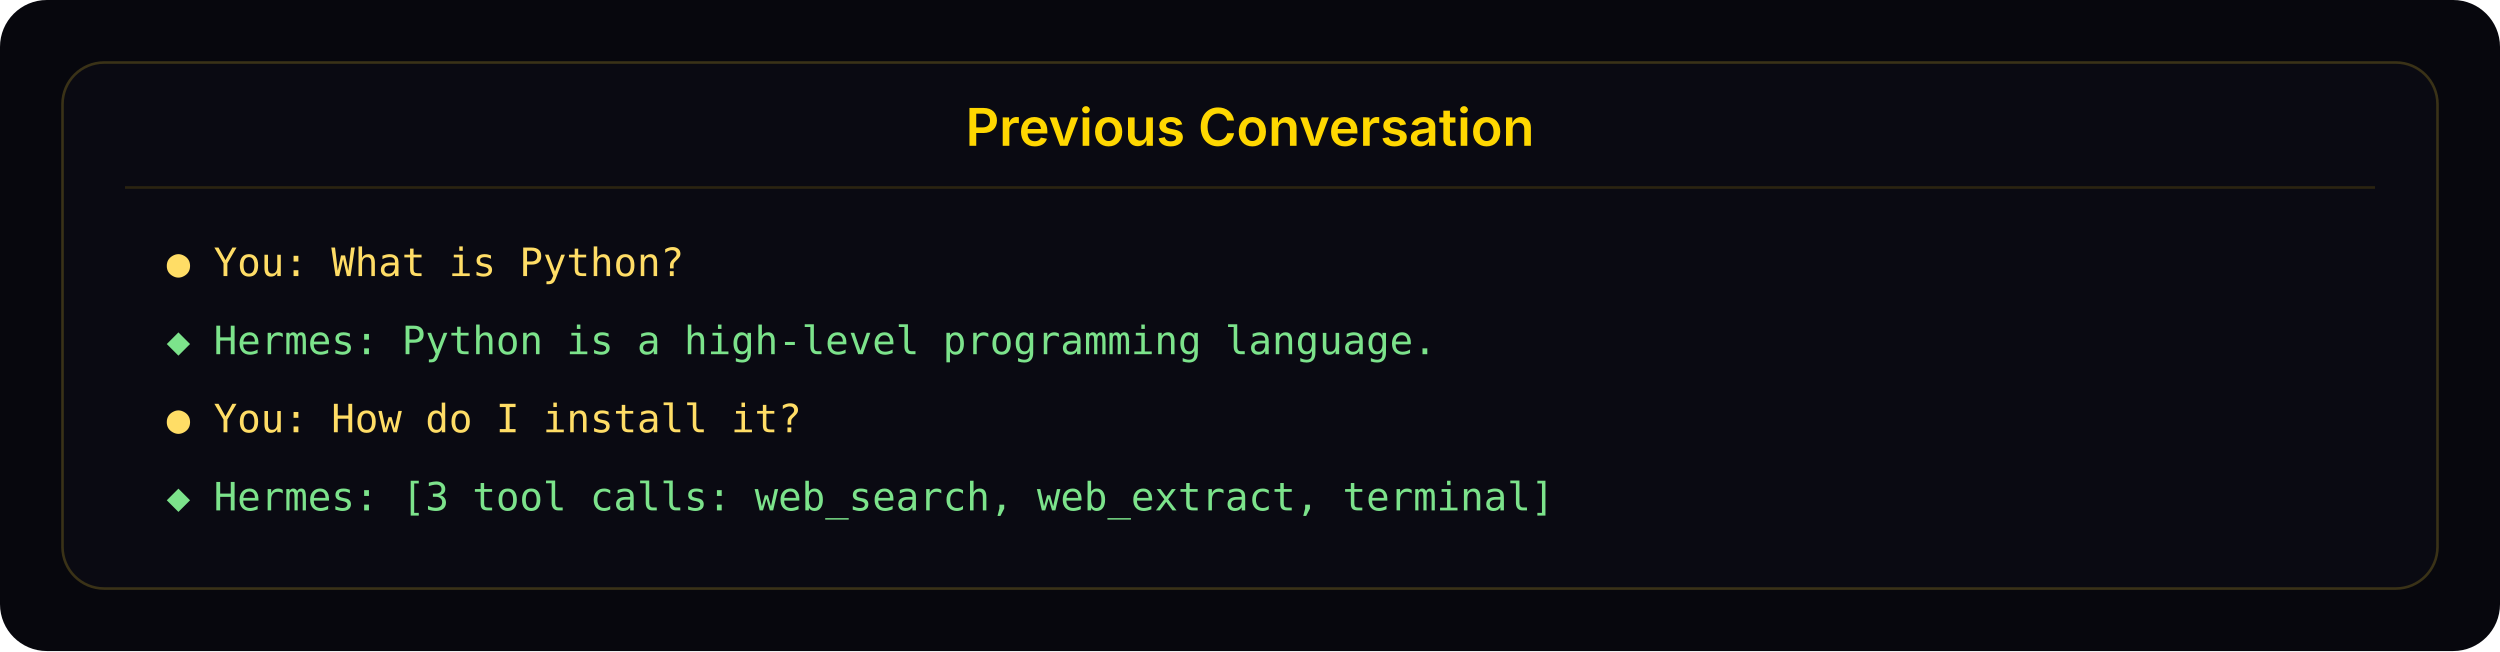
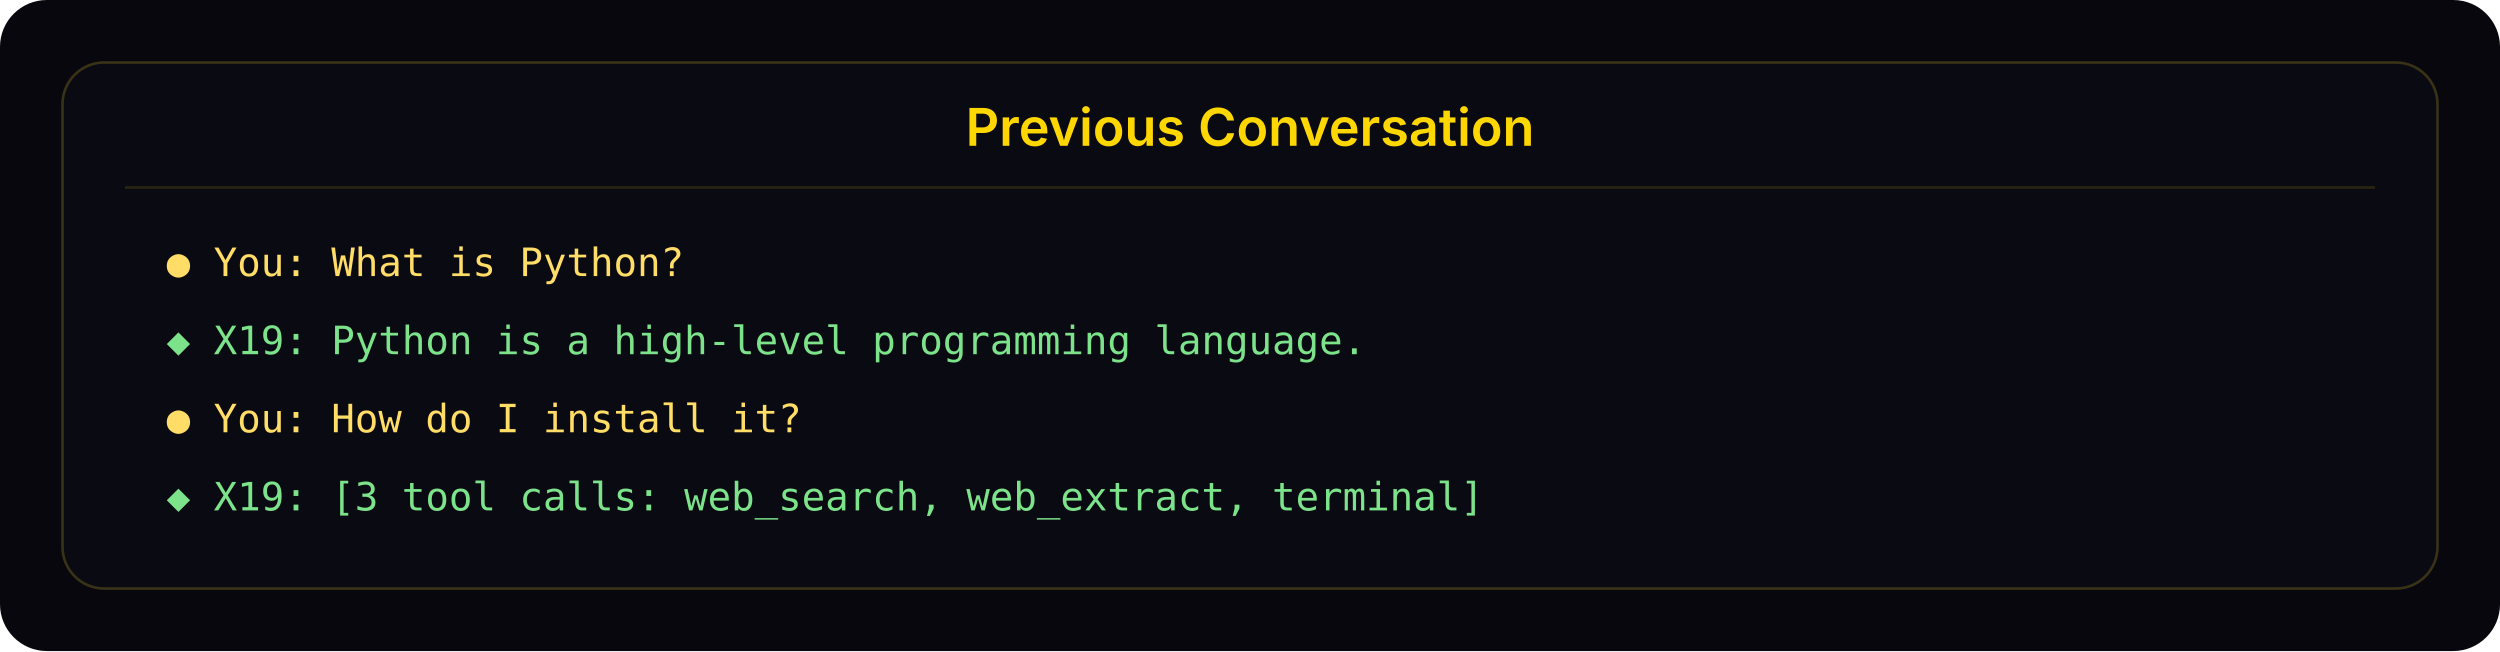
<svg xmlns="http://www.w3.org/2000/svg" width="960" height="250" viewBox="0 0 960 250" role="img" aria-labelledby="title desc">
  <rect width="960" height="250" rx="18" fill="#07070d" />
  <rect x="24" y="24" width="912" height="202" rx="16" fill="#0a0a12" stroke="#3a3217" />
  <text x="480" y="56" text-anchor="middle" fill="#ffd700" font-family="Inter, sans-serif" font-size="20" font-weight="600">Previous Conversation</text>
  <line x1="48" y1="72" x2="912" y2="72" stroke="#2b2410" />
  <text x="64" y="106" fill="#ffdd66" font-family="JetBrains Mono, monospace" font-size="15">● You: What is Python?</text>
-   <text x="64" y="136" fill="#7ce38b" font-family="JetBrains Mono, monospace" font-size="15">◆ Hermes: Python is a high-level programming language.</text>
+   <text x="64" y="136" fill="#7ce38b" font-family="JetBrains Mono, monospace" font-size="15">◆ X19: Python is a high-level programming language.</text>
  <text x="64" y="166" fill="#ffdd66" font-family="JetBrains Mono, monospace" font-size="15">● You: How do I install it?</text>
-   <text x="64" y="196" fill="#7ce38b" font-family="JetBrains Mono, monospace" font-size="15">◆ Hermes: [3 tool calls: web_search, web_extract, terminal]</text>
+   <text x="64" y="196" fill="#7ce38b" font-family="JetBrains Mono, monospace" font-size="15">◆ X19: [3 tool calls: web_search, web_extract, terminal]</text>
</svg>
